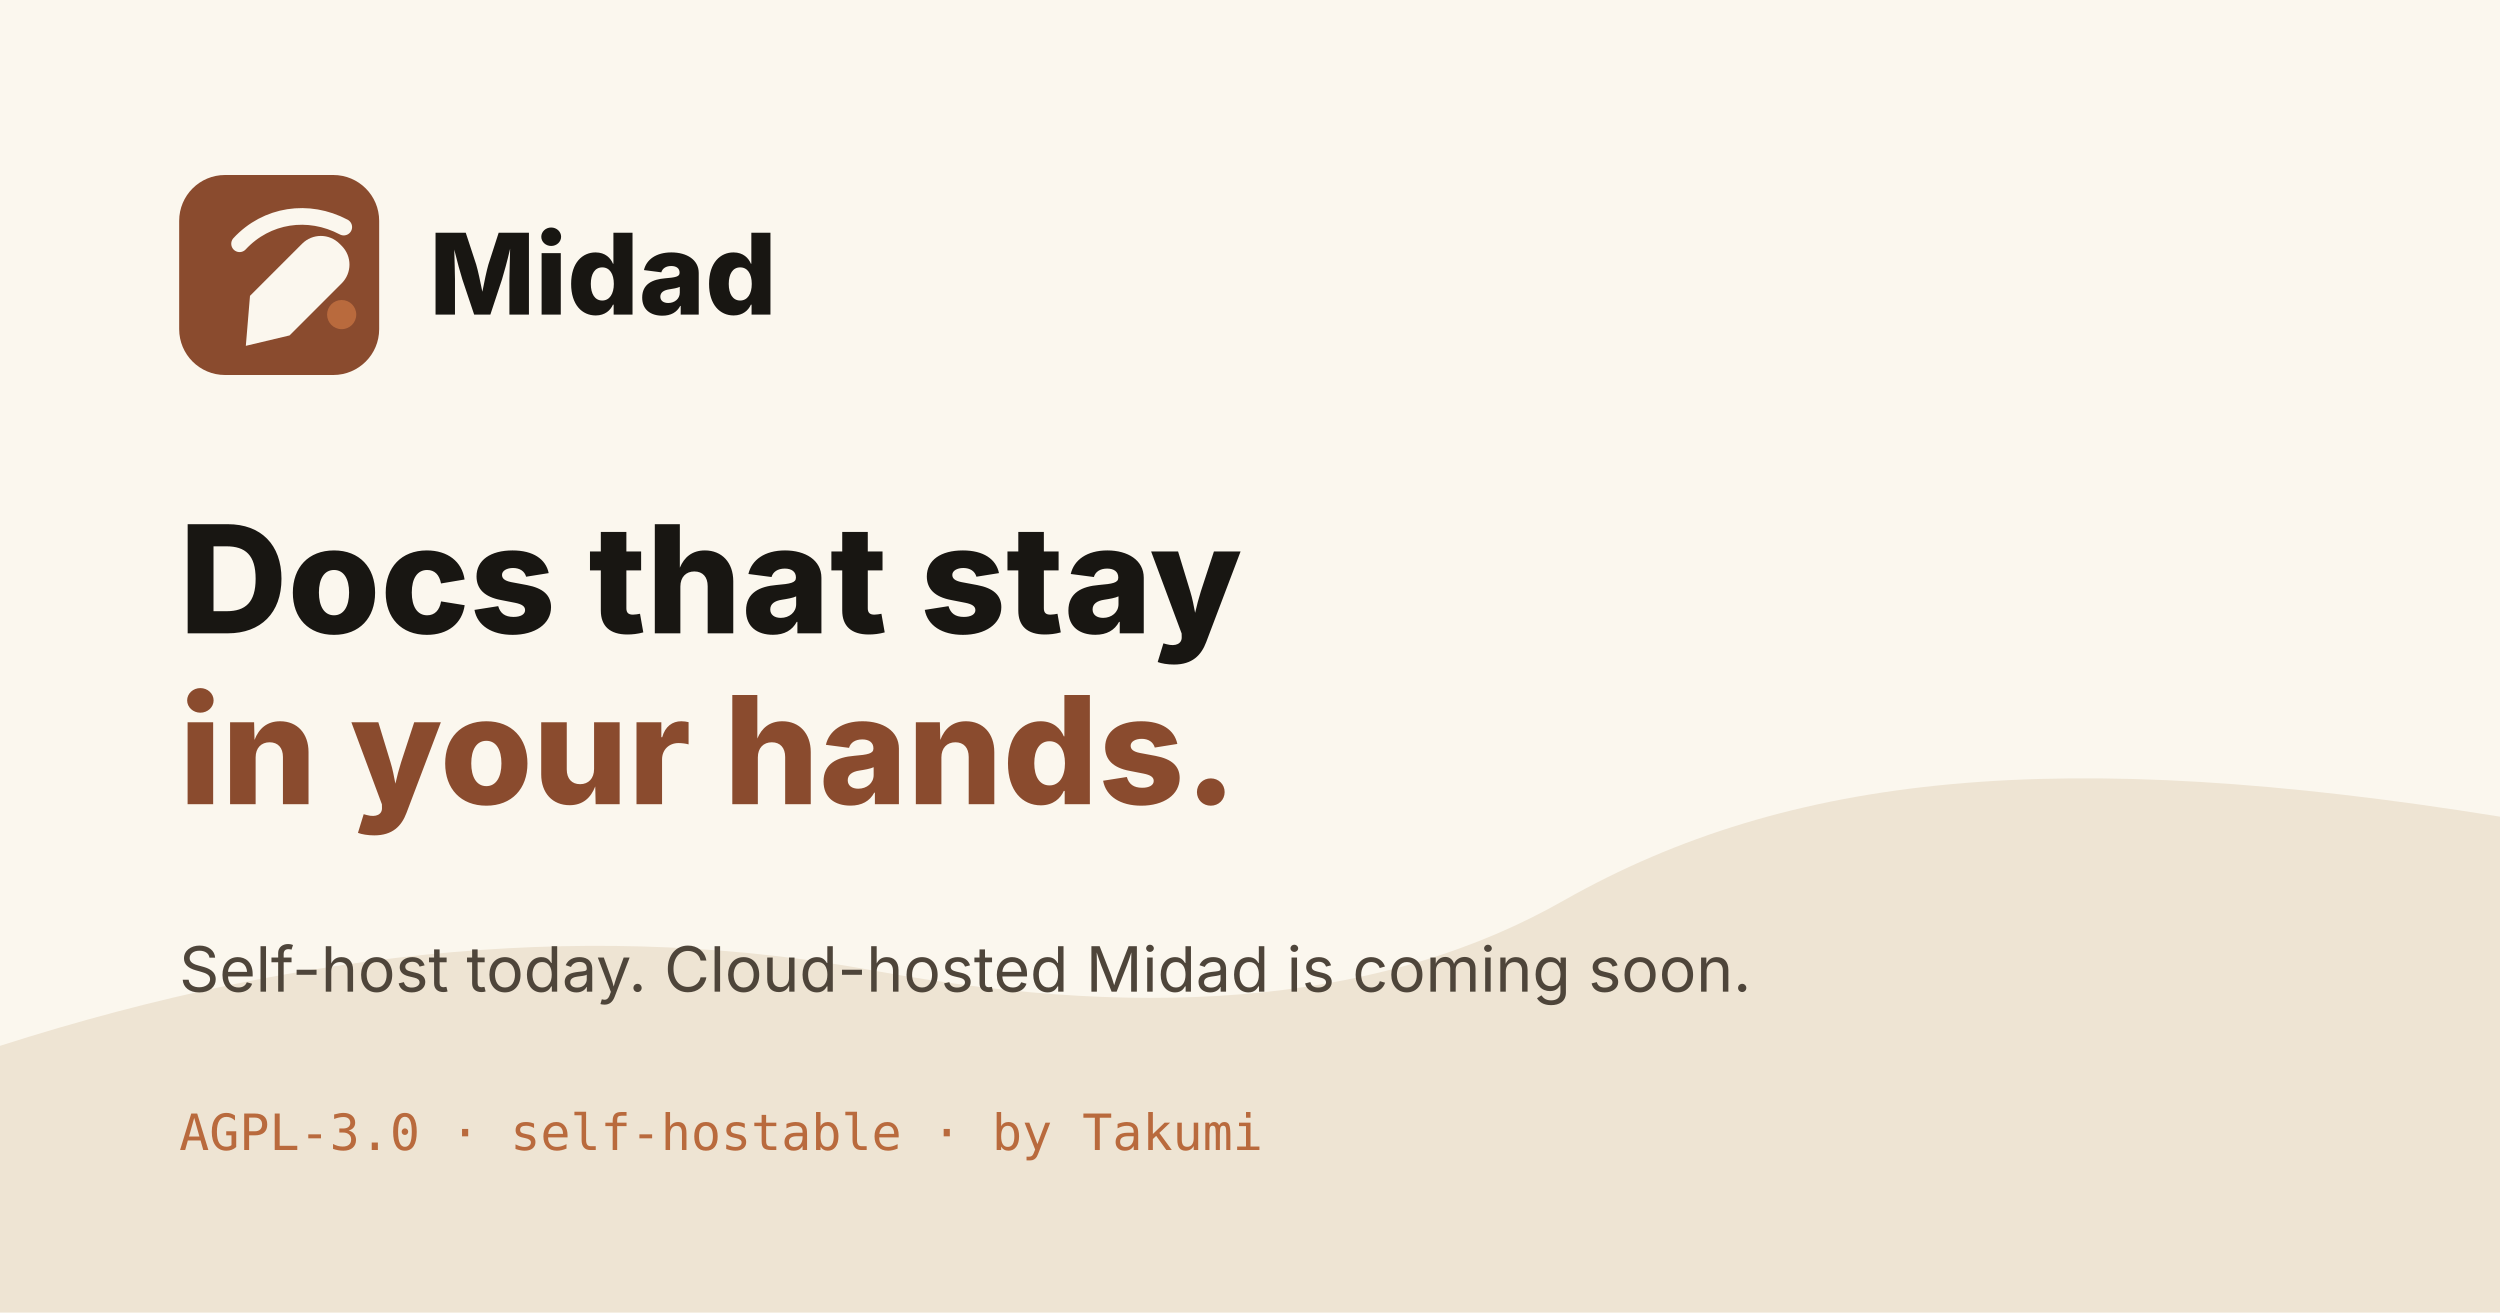
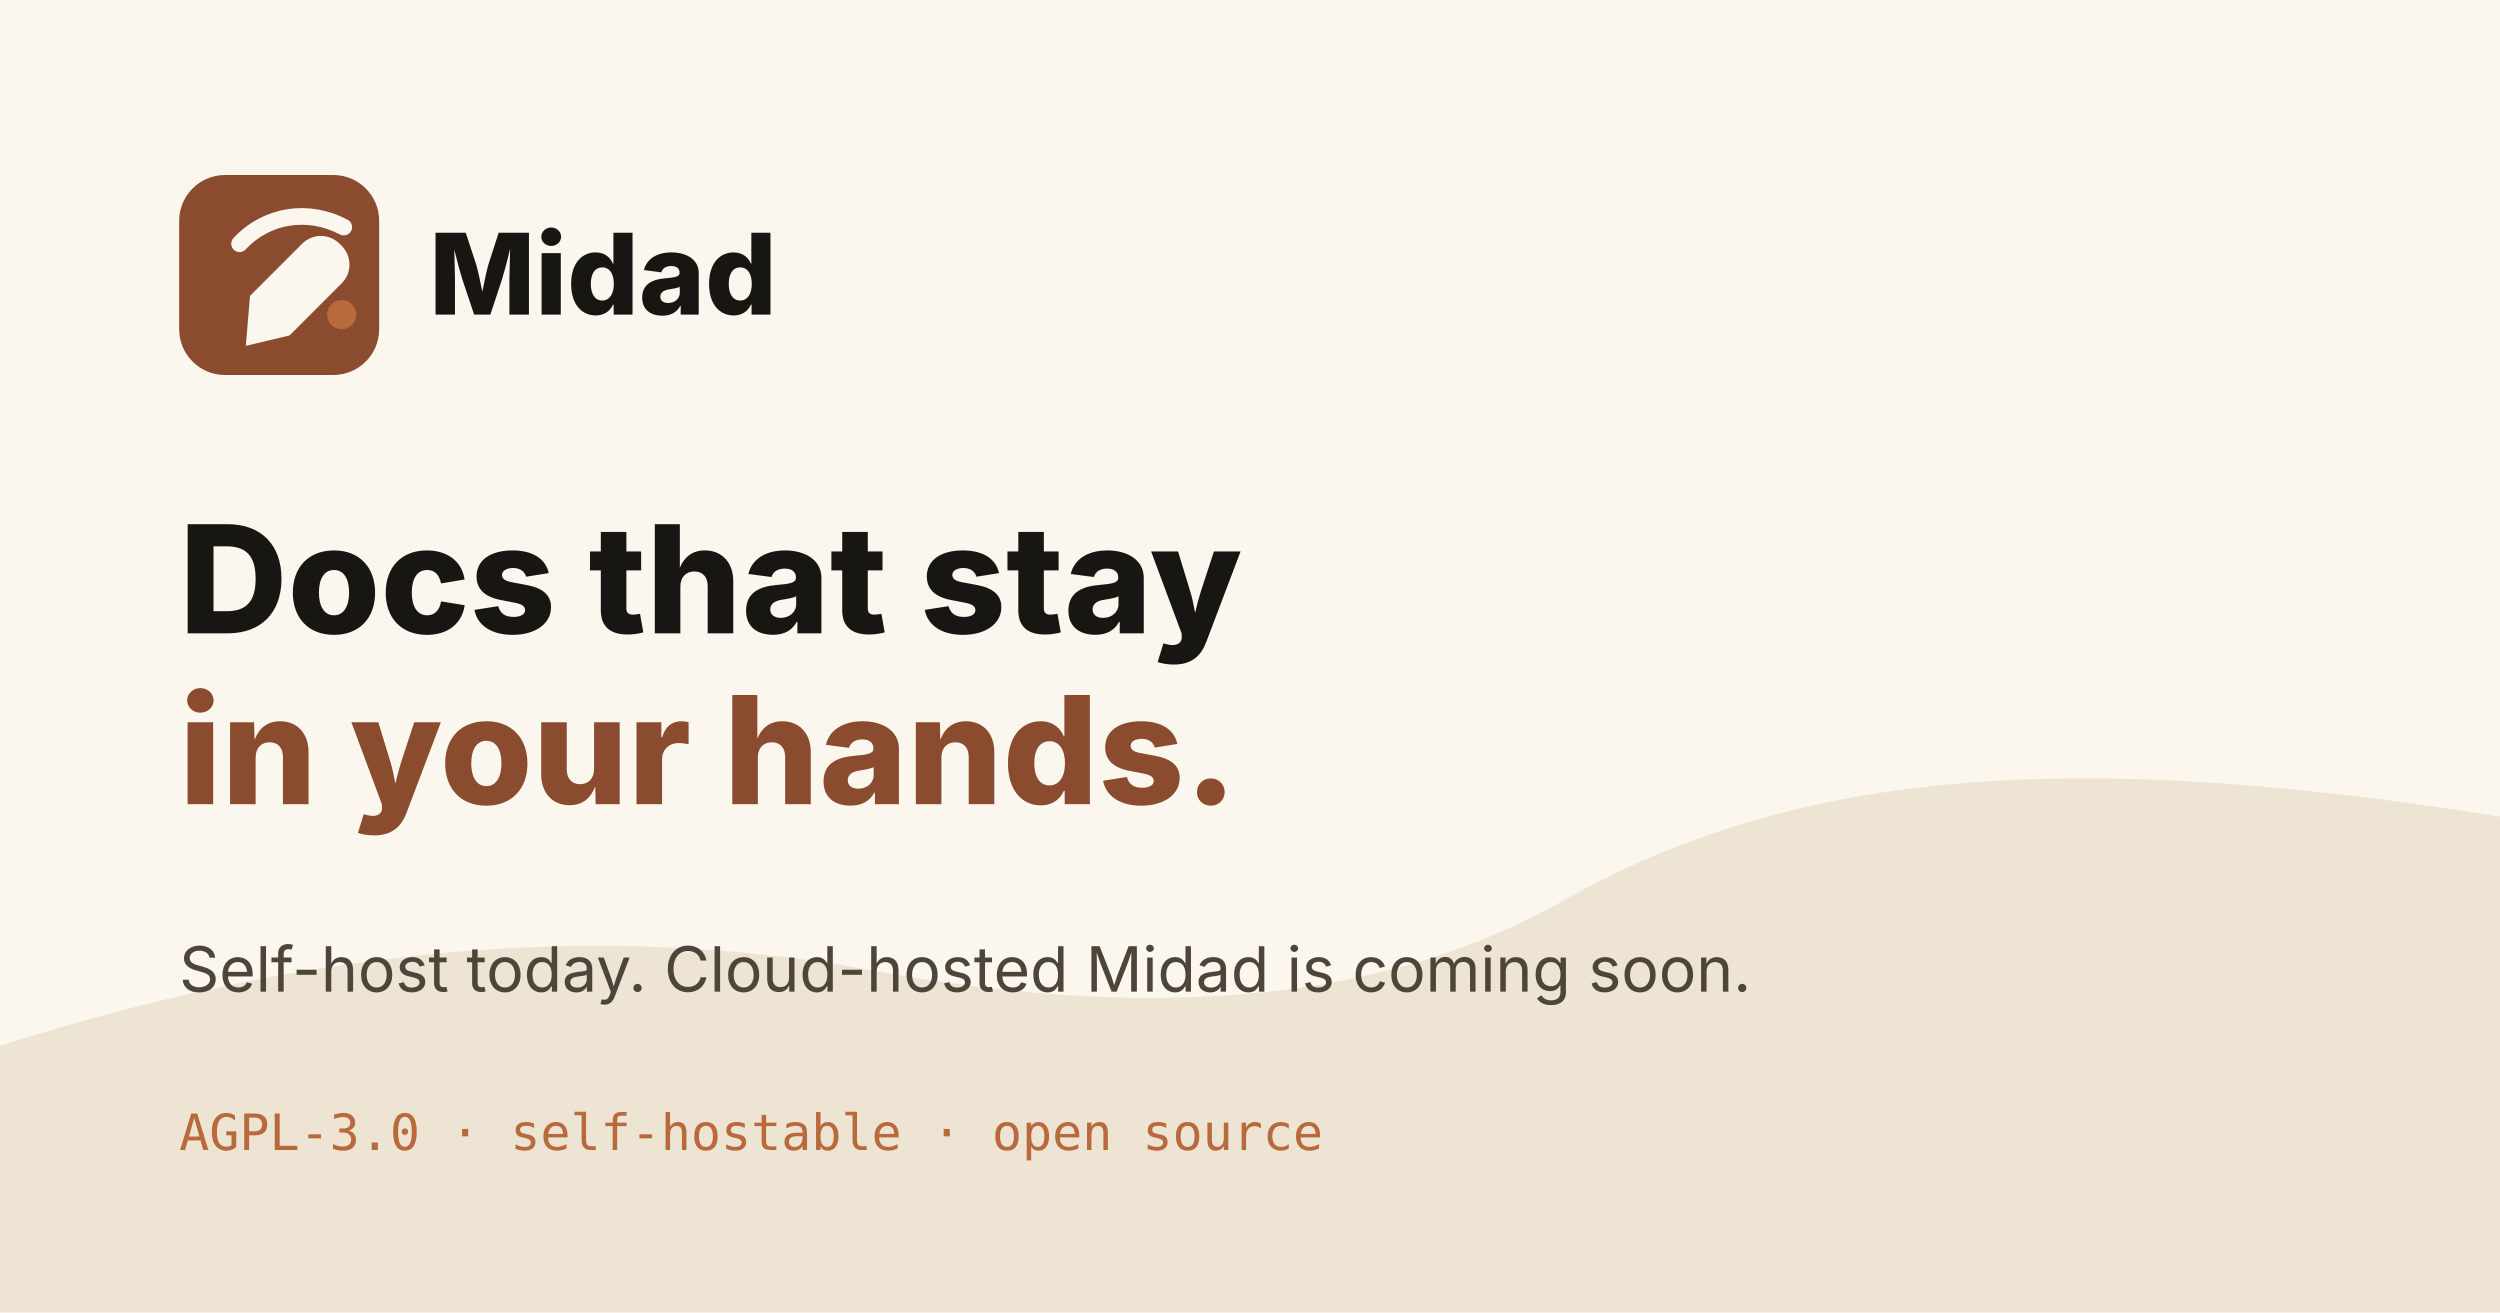
<svg xmlns="http://www.w3.org/2000/svg" viewBox="0 0 1200 630" role="img" aria-label="Midad — open-source documentation platform">
  <rect width="1200" height="630" fill="#FBF7EE" />
  <path d="M0 502c150-48 290-60 420-36 137 25 247 14 331-34 108-61 238-74 449-40v238H0Z" fill="#EEE4D3" />
  <rect x="86" y="84" width="96" height="96" rx="22" fill="#8A4B2E" />
  <path d="M120 142 145 117c5-5 13-5 18 0l1 1c5 5 5 13 0 18l-25 25-21 5 2-24Z" fill="#FBF7EE" />
  <path d="M115 117c13-14 33-17 50-8" fill="none" stroke="#FBF7EE" stroke-linecap="round" stroke-width="8" />
  <circle cx="164" cy="151" r="7" fill="#B96A3D" />
  <text x="206" y="151" fill="#181612" font-family="Geist Variable, Inter, system-ui, sans-serif" font-size="54" font-weight="760">Midad</text>
  <text x="86" y="304" fill="#181612" font-family="Geist Variable, Inter, system-ui, sans-serif" font-size="72" font-weight="760">Docs that stay</text>
  <text x="86" y="386" fill="#8A4B2E" font-family="Geist Variable, Inter, system-ui, sans-serif" font-size="72" font-weight="760">in your hands.</text>
  <text x="86" y="476" fill="#4E453A" font-family="Geist Variable, Inter, system-ui, sans-serif" font-size="30">Self-host today. Cloud-hosted Midad is coming soon.</text>
-   <text x="86" y="552" fill="#B96A3D" font-family="ui-monospace, SFMono-Regular, Menlo, monospace" font-size="24">AGPL-3.0 · self-hostable · by Takumi</text>
+   <text x="86" y="552" fill="#B96A3D" font-family="ui-monospace, SFMono-Regular, Menlo, monospace" font-size="24">AGPL-3.0 · self-hostable · open source</text>
</svg>
